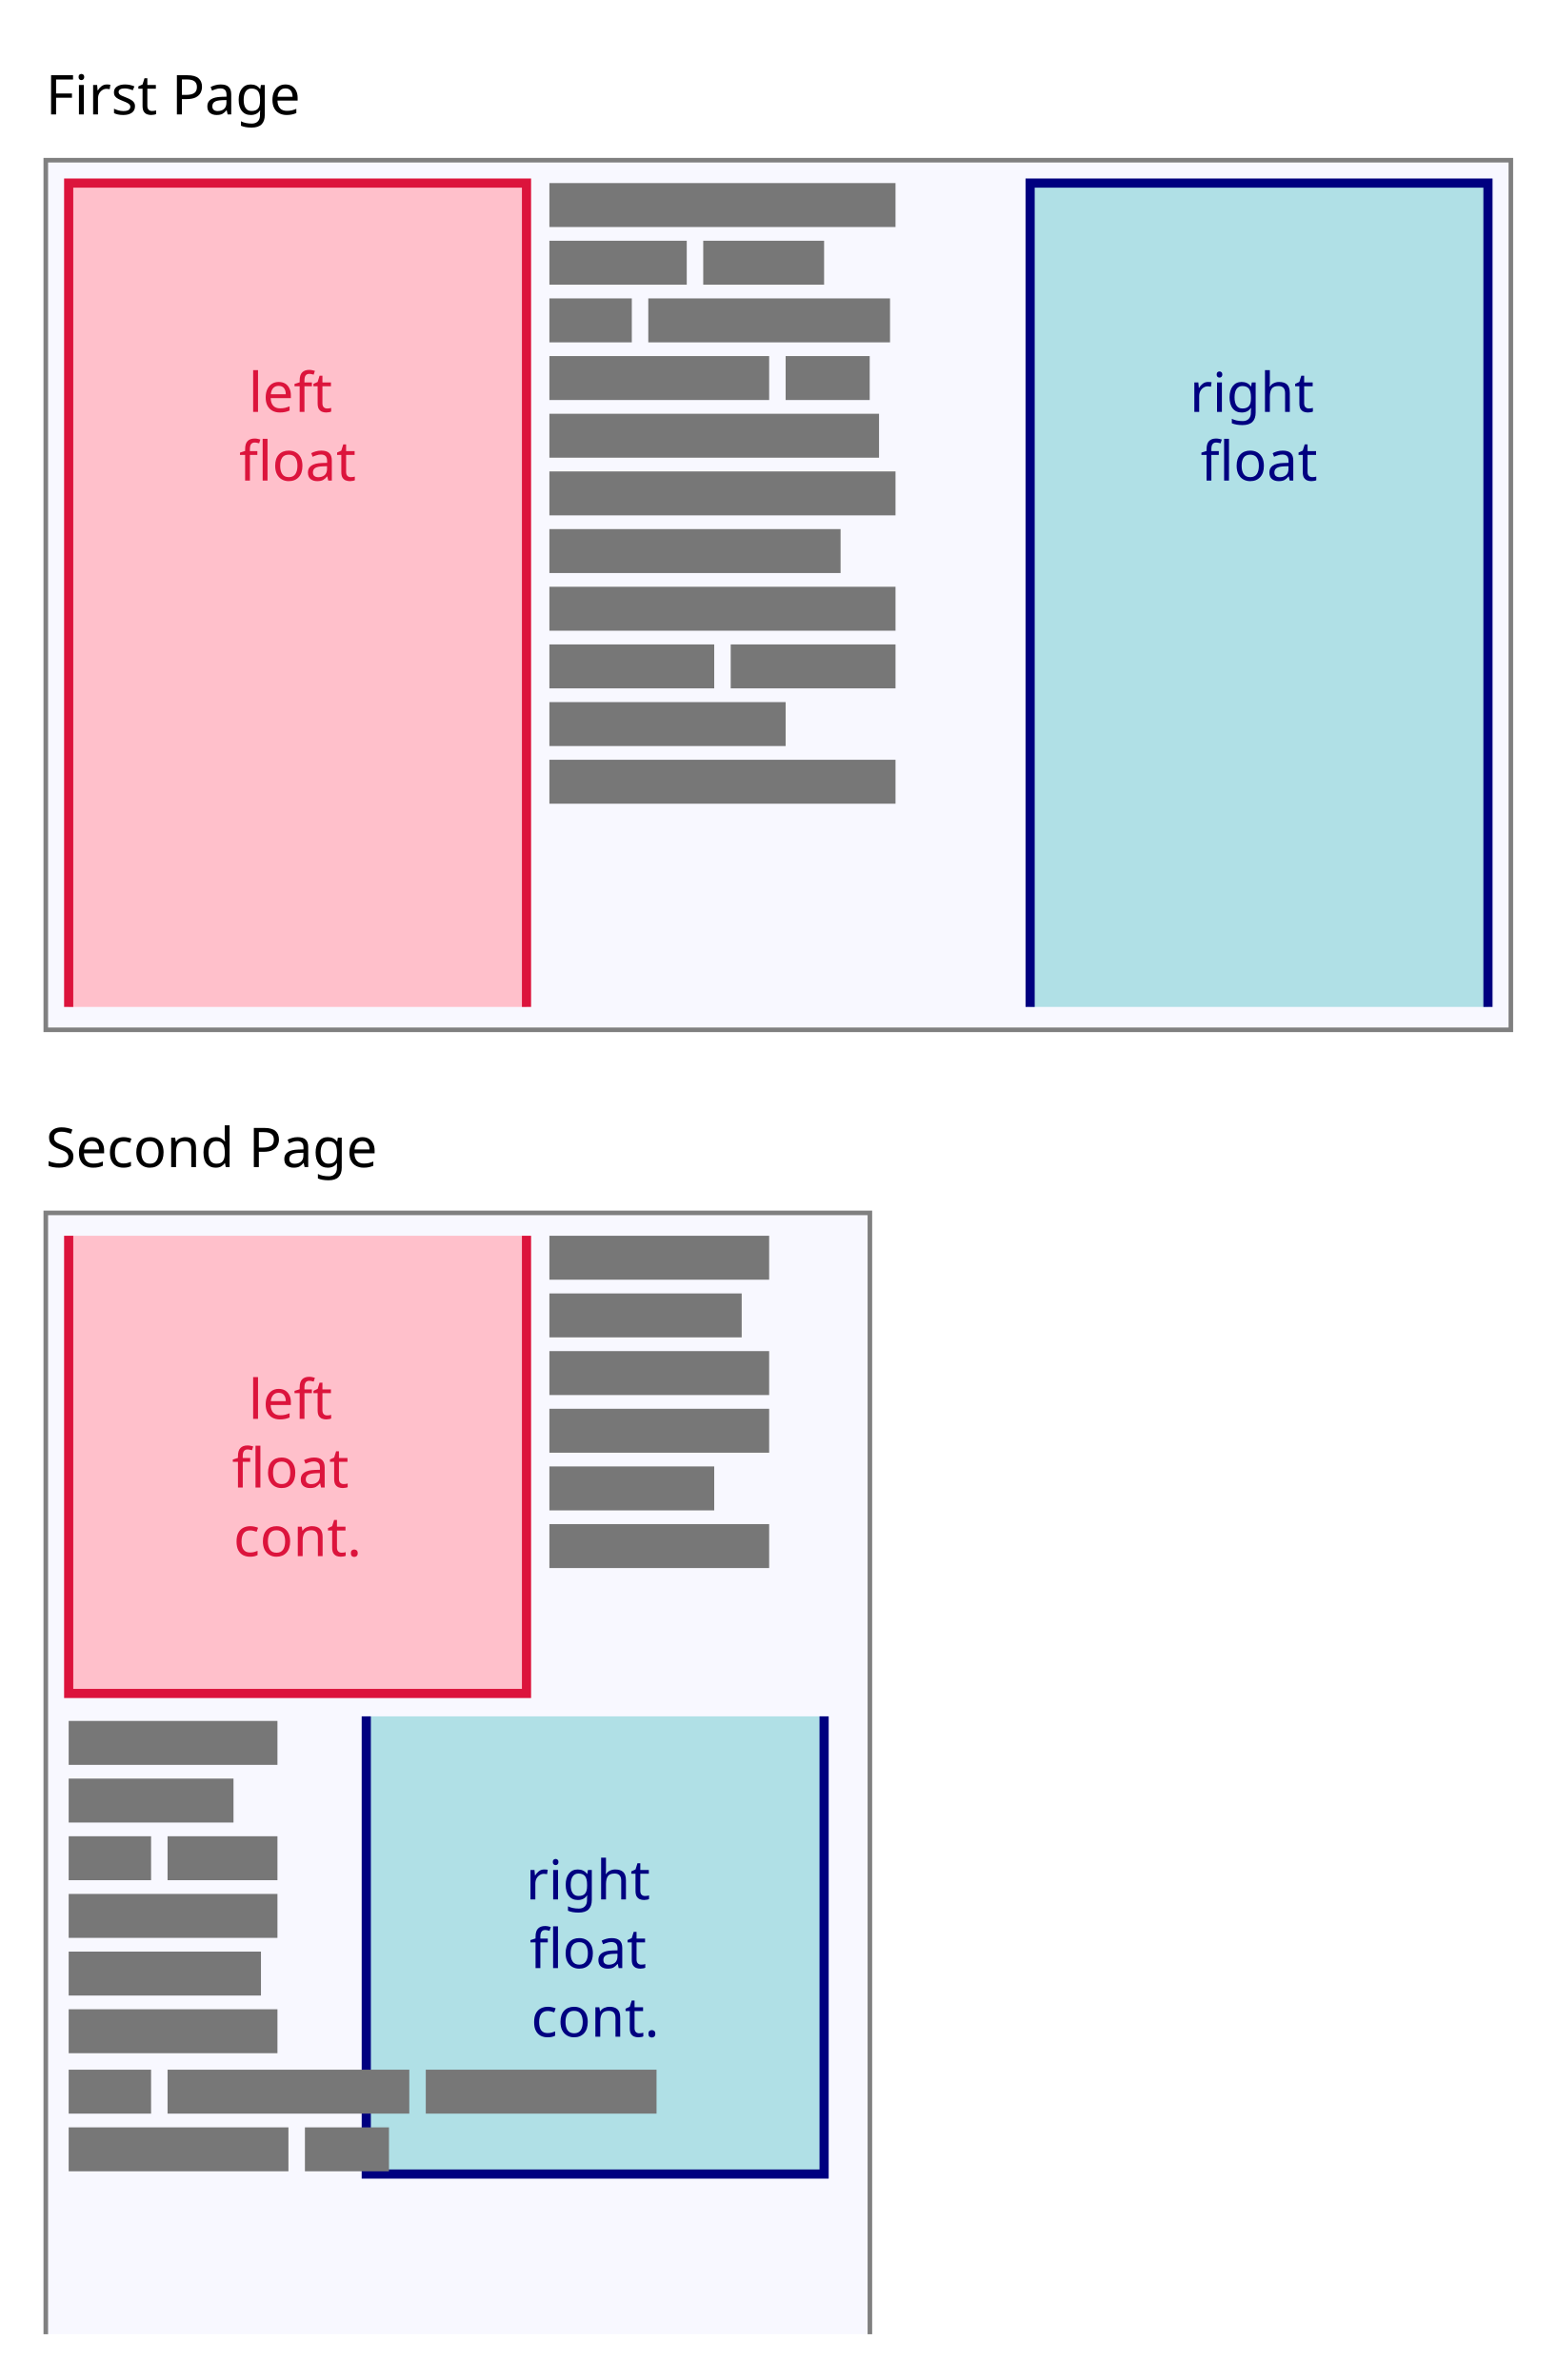
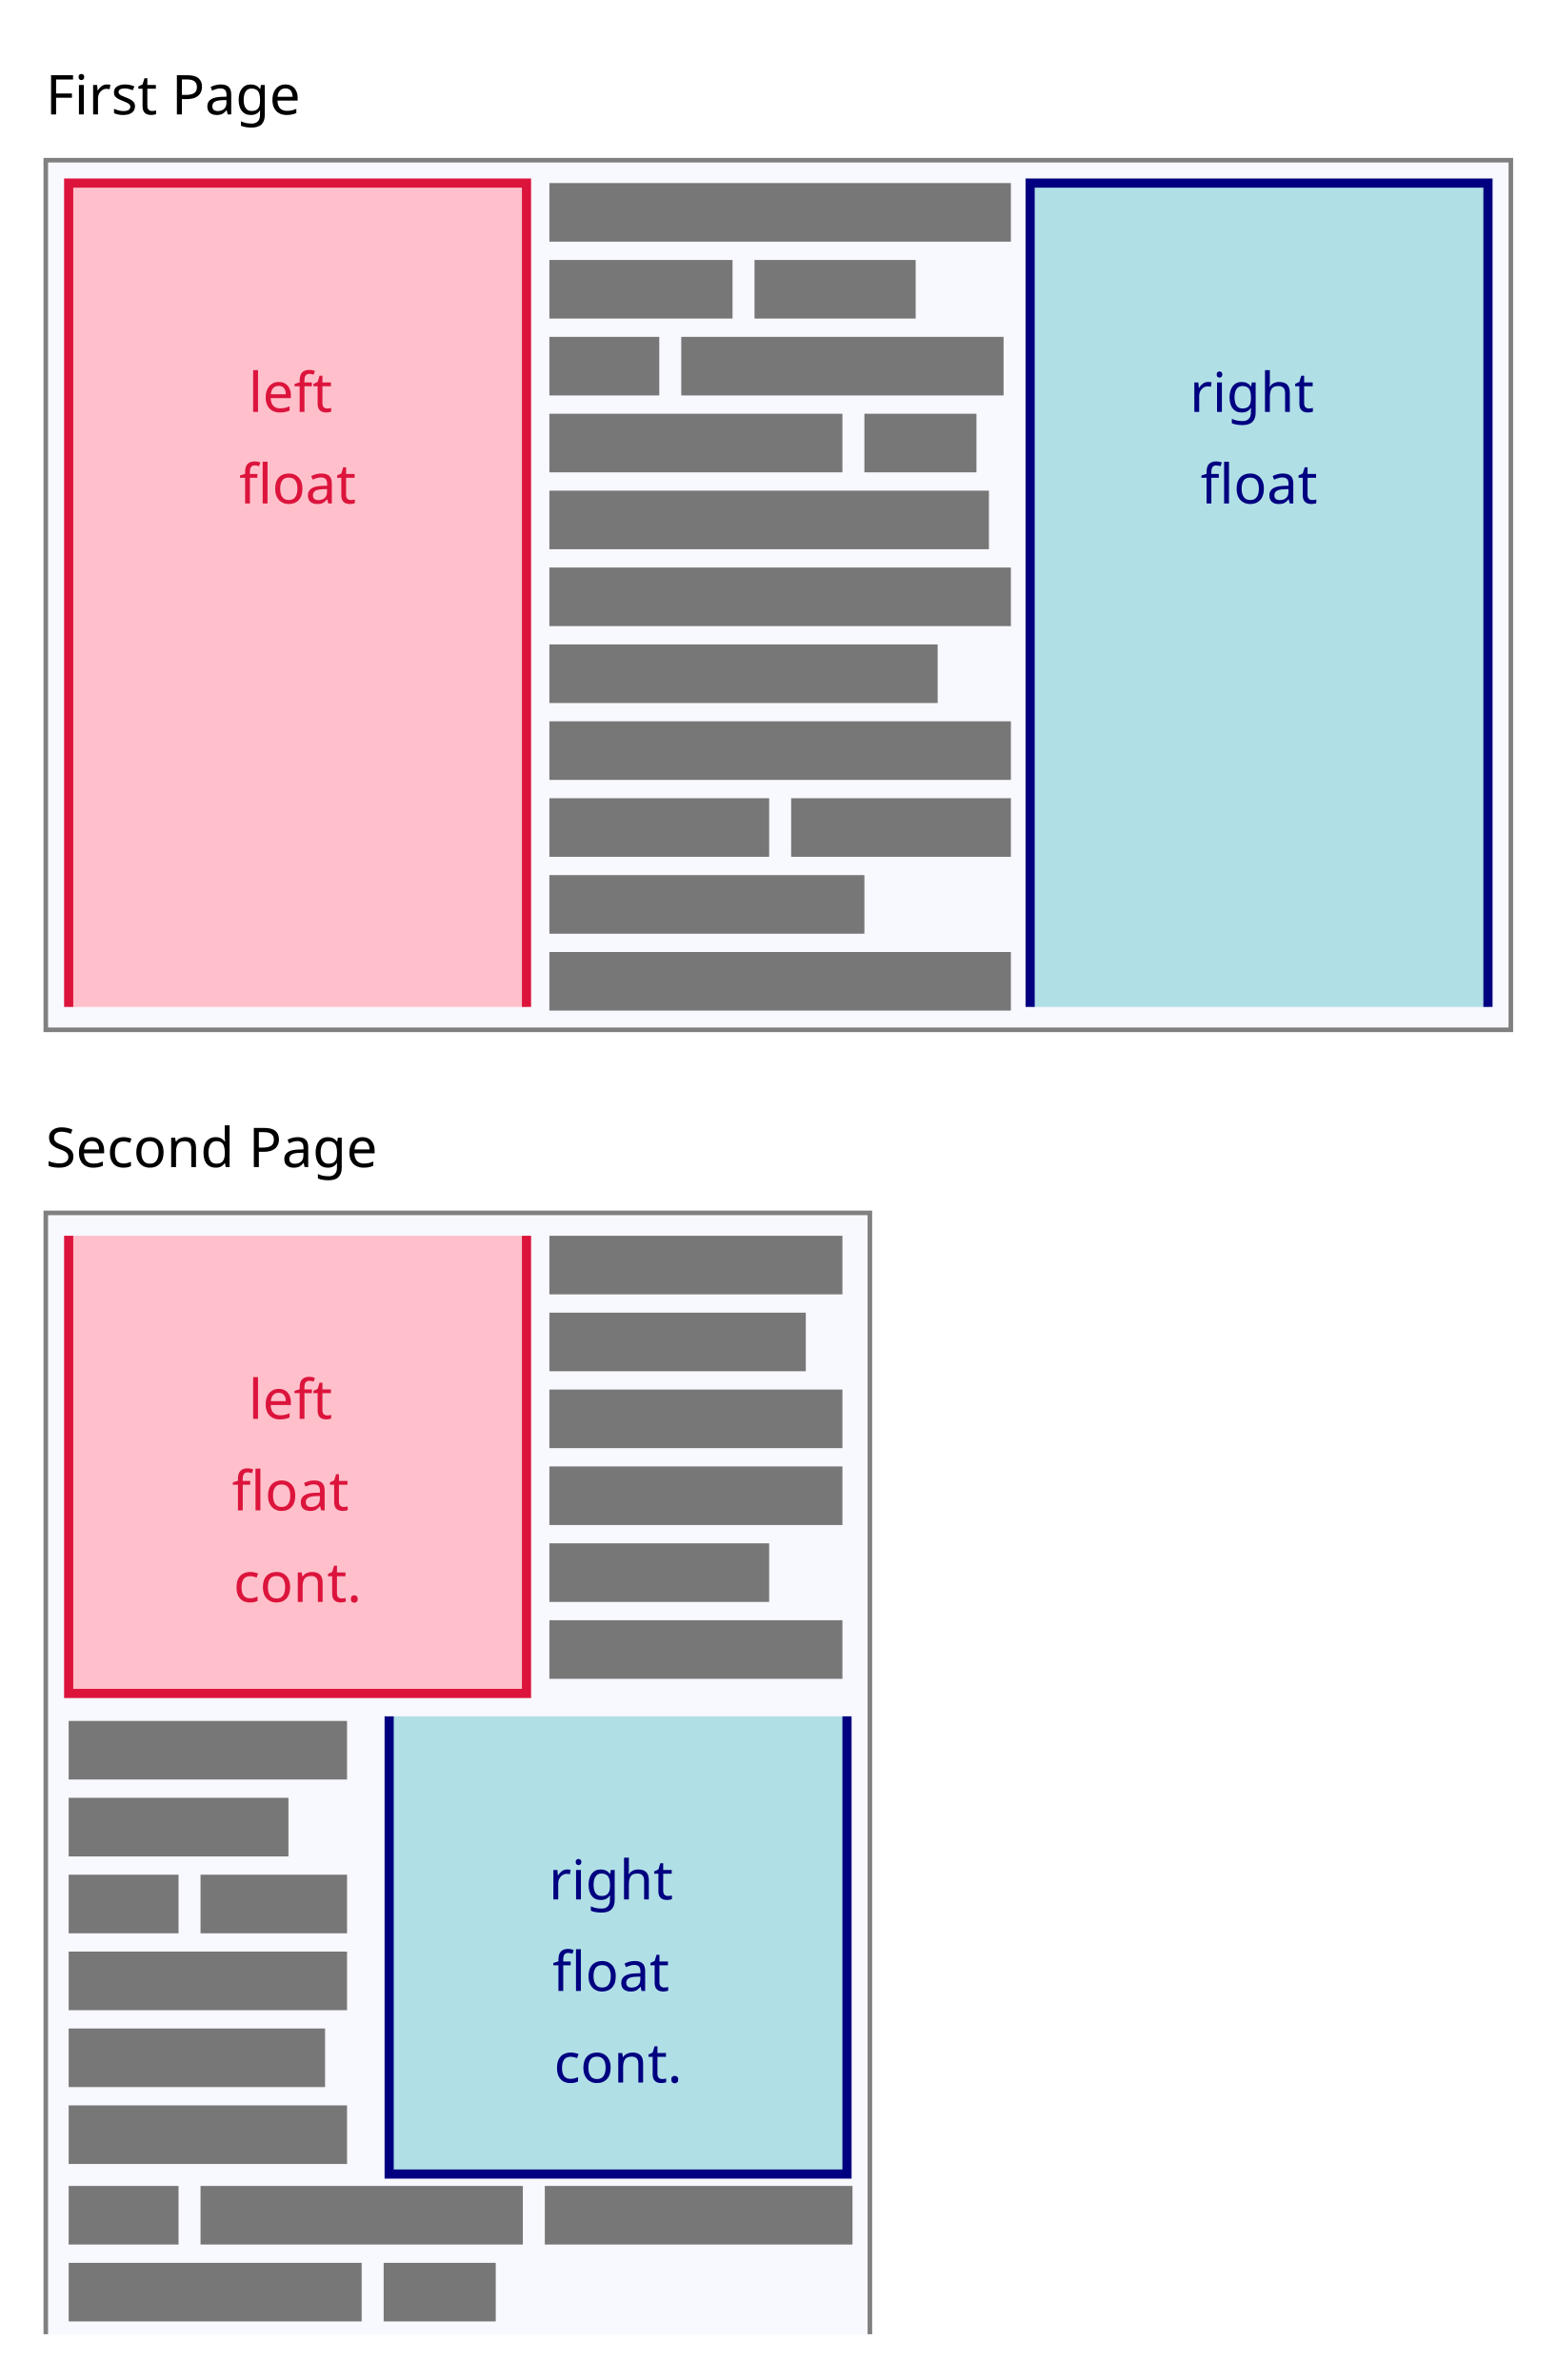
<svg xmlns="http://www.w3.org/2000/svg" width="100%" height="100%" viewBox="0 0 340 520">
  <style type="text/css">
    .page {
      stroke: gray;
      stroke-width: 1px;
      fill: ghostwhite;
    }

    .float {
      stroke-width: 2px;
    }

    .float text {
      text-anchor: middle;
      stroke: none;
      }

    .left {
      stroke: crimson;
      fill: pink;
    }

    .left text {
      fill: crimson;
    }

    .right {
      stroke: navy;
      fill: powderblue;
    }

    .right text {
      fill: navy;
      stroke: none;
    }

    text {
      font-family: Verdana, sans-serif;
      font-size: 1em;
    }

    .lorem &gt; rect {
      fill: #777;
      stroke: none;
    }

    text.caption {
      text-transform: lowercase;
    }
  </style>
  <g transform="translate(10,15)">
    <text class="caption" x="0" y="10">First Page</text>
    <g transform="translate(0,20)">
      <path d="M0,0 H320 V190 H0 Z" class="page" />
      <g class="float left" transform="translate(5,5)">
        <path d="M0,180 V0 H100 V180" />
-         <text x="50" y="50">left <tspan x="50" dy="1.25em">float </tspan>
+         <text x="50" y="50">left <tspan x="50" dy="20">float </tspan>
        </text>
      </g>
      <g class="lorem" transform="translate(110,5)">
-         <rect x="0" y="0" width="6.3em" height="0.8em" />
-         <rect x="0" y="1.05em" width="2.5em" height="0.8em" />
-         <rect x="2.8em" y="1.05em" width="2.2em" height="0.8em" />
-         <rect x="0" y="2.1em" width="1.5em" height="0.8em" />
-         <rect x="1.8em" y="2.1em" width="4.4em" height="0.8em" />
-         <rect x="0" y="3.15em" width="4em" height="0.8em" />
-         <rect x="4.3em" y="3.15em" width="1.53em" height="0.8em" />
-         <rect x="0" y="4.2em" width="6em" height="0.8em" />
-         <rect x="0" y="5.25em" width="6.3em" height="0.8em" />
-         <rect x="0" y="6.3em" width="5.3em" height="0.8em" />
-         <rect x="0" y="7.35em" width="6.3em" height="0.8em" />
-         <rect x="0" y="8.4em" width="3em" height="0.8em" />
-         <rect x="3.3em" y="8.4em" width="3em" height="0.8em" />
-         <rect x="0" y="9.45em" width="4.3em" height="0.8em" />
-         <rect x="0" y="10.5em" width="6.3em" height="0.8em" />
+         <rect x="0" y="0" width="100.8" height="12.8" />
+         <rect x="0" y="16.8" width="40" height="12.8" />
+         <rect x="44.8" y="16.8" width="35.2" height="12.8" />
+         <rect x="0" y="33.6" width="24" height="12.8" />
+         <rect x="28.8" y="33.6" width="70.4" height="12.8" />
+         <rect x="0" y="50.4" width="64" height="12.8" />
+         <rect x="68.8" y="50.4" width="24.48" height="12.8" />
+         <rect x="0" y="67.2" width="96" height="12.8" />
+         <rect x="0" y="84" width="100.8" height="12.8" />
+         <rect x="0" y="100.8" width="84.8" height="12.8" />
+         <rect x="0" y="117.6" width="100.8" height="12.8" />
+         <rect x="0" y="134.4" width="48" height="12.8" />
+         <rect x="52.8" y="134.4" width="48" height="12.8" />
+         <rect x="0" y="151.2" width="68.8" height="12.8" />
+         <rect x="0" y="168" width="100.8" height="12.8" />
      </g>
      <g class="float right" transform="translate(215,5)">
        <path d="M0,180 V0 H100 V180" />
-         <text x="50" y="50">right <tspan x="50" dy="1.25em">float </tspan>
+         <text x="50" y="50">right <tspan x="50" dy="20">float </tspan>
        </text>
      </g>
    </g>
  </g>
  <g transform="translate(10,245)">
    <text class="caption" x="0" y="10">Second Page</text>
    <g transform="translate(0,20)">
      <path d="M0,245 V0 H180 V245" class="page" />
      <g class="float left" transform="translate(5,5)">
        <path d="M0,0 V100 H100 V0" />
-         <text x="50" y="40">left <tspan x="50" dy="1.25em">float </tspan>
-           <tspan x="50" dy="1.25em">cont. </tspan>
+         <text x="50" y="40">left <tspan x="50" dy="20">float </tspan>
+           <tspan x="50" dy="20">cont. </tspan>
        </text>
      </g>
-       <g class="float right" transform="translate(70,110)">
+       <g class="float right" transform="translate(75,110)">
        <path d="M0,0 V100 H100 V0" />
-         <text x="50" y="40">right <tspan x="50" dy="1.25em">float </tspan>
-           <tspan x="50" dy="1.25em">cont. </tspan>
+         <text x="50" y="40">right <tspan x="50" dy="20">float </tspan>
+           <tspan x="50" dy="20">cont. </tspan>
        </text>
      </g>
      <g class="lorem" transform="translate(110,5)">
-         <rect x="0" y="0" width="4em" height="0.8em" />
-         <rect x="0" y="1.05em" width="3.5em" height="0.8em" />
-         <rect x="0" y="2.1em" width="4em" height="0.8em" />
-         <rect x="0" y="3.15em" width="4em" height="0.8em" />
-         <rect x="0" y="4.2em" width="3em" height="0.8em" />
-         <rect x="0" y="5.25em" width="4em" height="0.8em" />
+         <rect x="0" y="0" width="64" height="12.8" />
+         <rect x="0" y="16.8" width="56" height="12.8" />
+         <rect x="0" y="33.6" width="64" height="12.8" />
+         <rect x="0" y="50.4" width="64" height="12.8" />
+         <rect x="0" y="67.2" width="48" height="12.8" />
+         <rect x="0" y="84" width="64" height="12.8" />
      </g>
      <g class="lorem" transform="translate(5,111)">
-         <rect x="0" y="0" width="3.8em" height="0.8em" />
-         <rect x="0" y="1.05em" width="3em" height="0.8em" />
-         <rect x="0" y="2.1em" width="1.5em" height="0.8em" />
-         <rect x="1.8em" y="2.1em" width="2em" height="0.8em" />
-         <rect x="0" y="3.15em" width="3.8em" height="0.8em" />
-         <rect x="0" y="4.2em" width="3.5em" height="0.8em" />
-         <rect x="0" y="5.25em" width="3.8em" height="0.8em" />
-         <rect x="0" y="6.35em" width="1.5em" height="0.8em" />
-         <rect x="1.8em" y="6.35em" width="4.4em" height="0.8em" />
-         <rect x="6.5em" y="6.35em" width="4.2em" height="0.8em" />
-         <rect x="0" y="7.40em" width="4em" height="0.8em" />
-         <rect x="4.3em" y="7.40em" width="1.53em" height="0.8em" />
+         <rect x="0" y="0" width="60.8" height="12.8" />
+         <rect x="0" y="16.8" width="48" height="12.8" />
+         <rect x="0" y="33.6" width="24" height="12.8" />
+         <rect x="28.8" y="33.6" width="32" height="12.8" />
+         <rect x="0" y="50.4" width="60.8" height="12.8" />
+         <rect x="0" y="67.2" width="56" height="12.8" />
+         <rect x="0" y="84" width="60.8" height="12.8" />
+         <rect x="0" y="101.6" width="24" height="12.8" />
+         <rect x="28.8" y="101.6" width="70.4" height="12.8" />
+         <rect x="104" y="101.6" width="67.2" height="12.8" />
+         <rect x="0" y="118.4" width="64" height="12.8" />
+         <rect x="68.8" y="118.4" width="24.48" height="12.8" />
      </g>
    </g>
  </g>
</svg>
